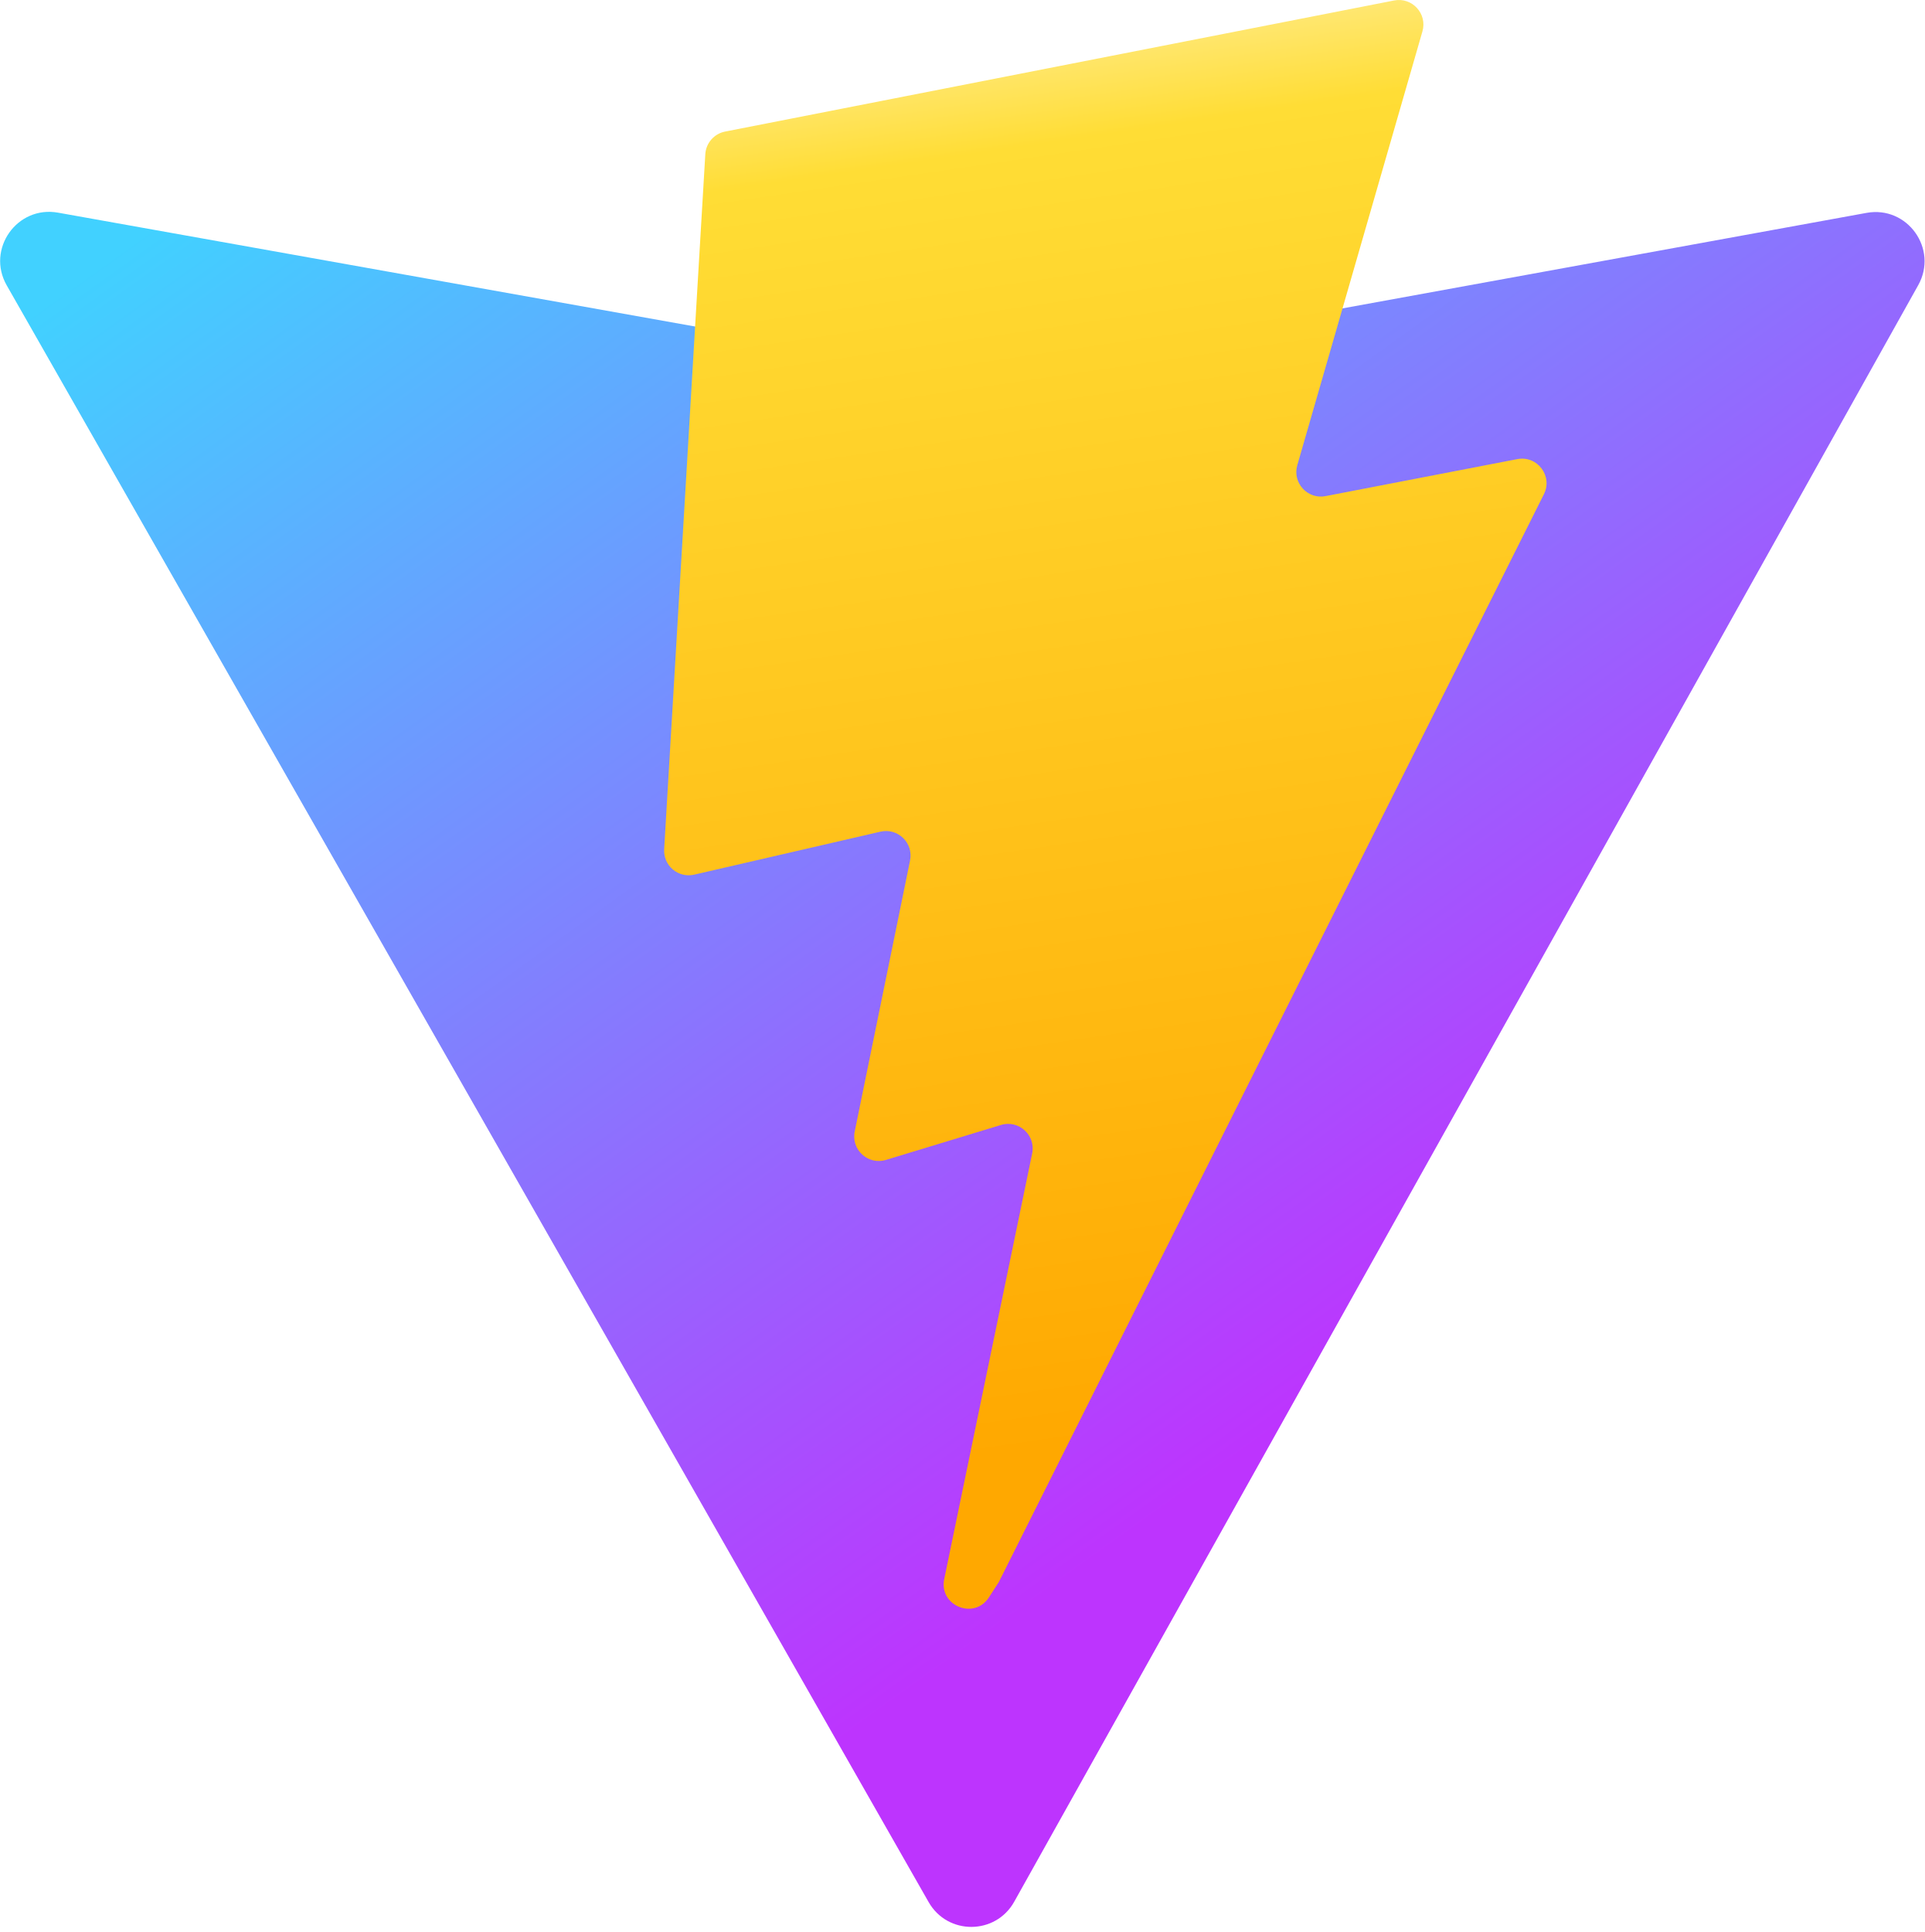
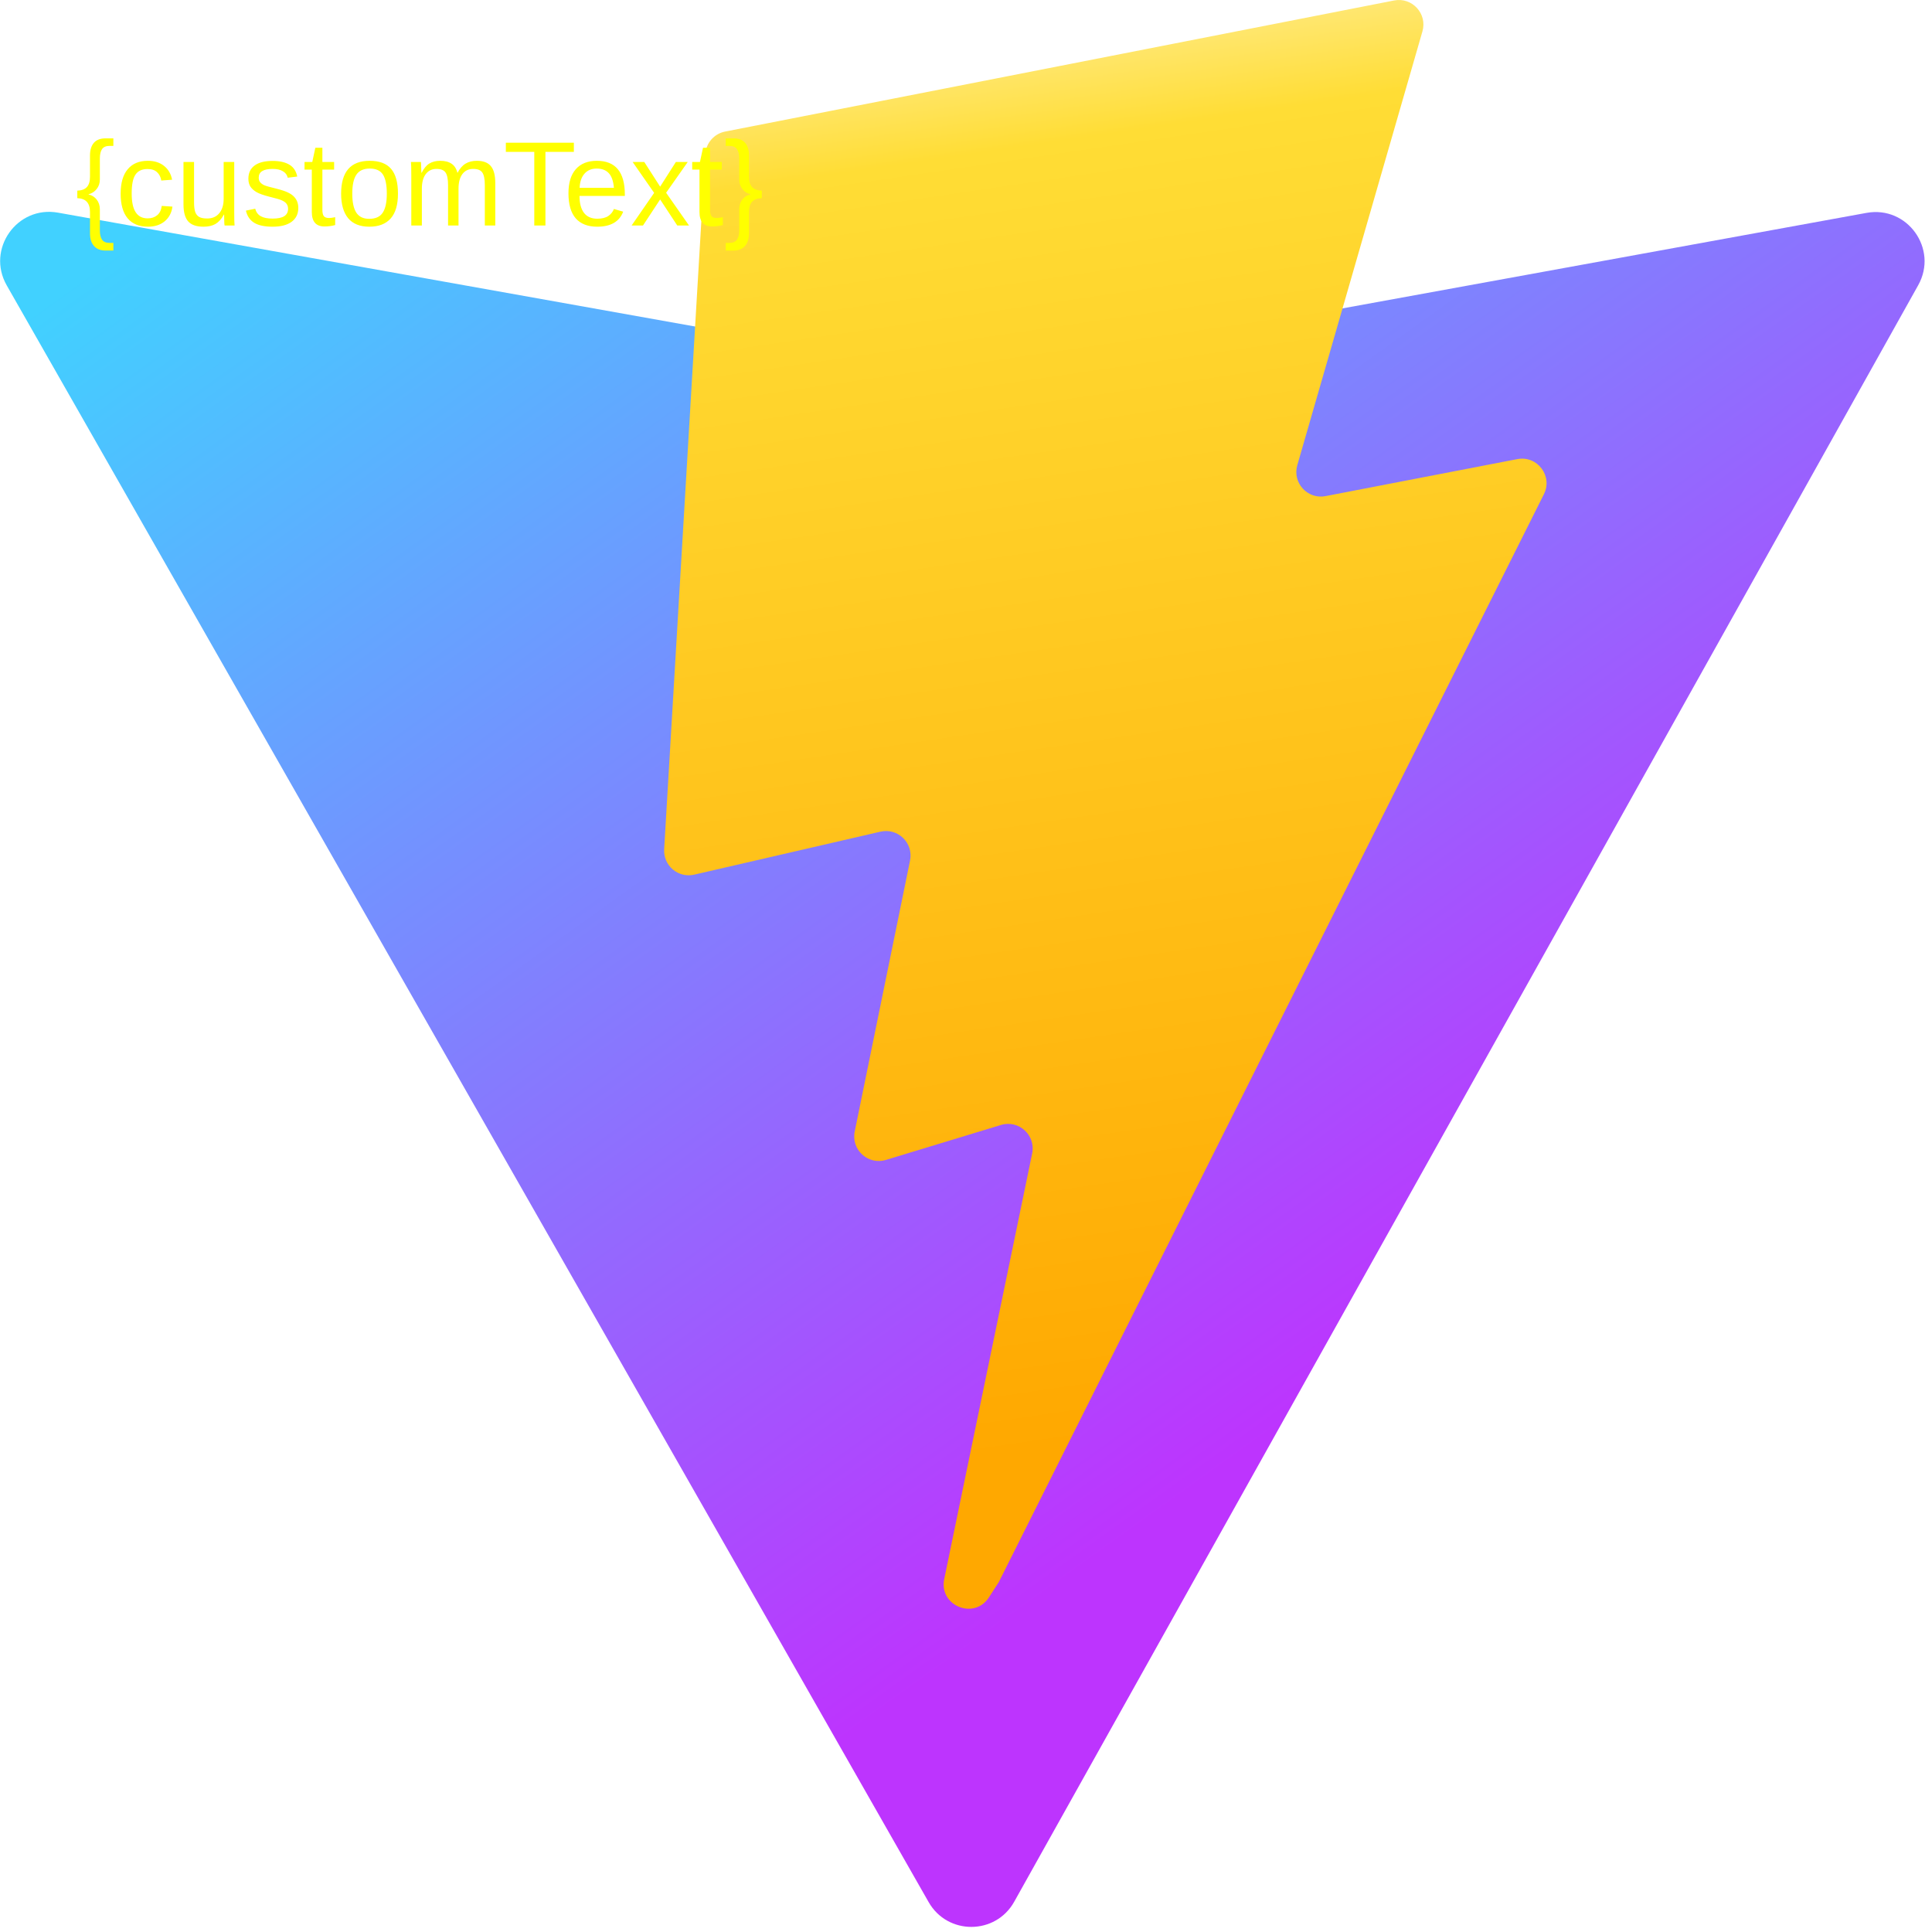
<svg xmlns="http://www.w3.org/2000/svg" aria-hidden="true" role="img" class="iconify iconify--logos" width="31.88" height="32" preserveAspectRatio="xMidYMid meet" viewBox="0 0 256 257">
  <defs>
    <linearGradient id="IconifyId1813088fe1fbc01fb466" x1="-.828%" x2="57.636%" y1="7.652%" y2="78.411%">
      <stop offset="0%" stop-color="#41D1FF" />
      <stop offset="100%" stop-color="#BD34FE" />
    </linearGradient>
    <linearGradient id="IconifyId1813088fe1fbc01fb467" x1="43.376%" x2="50.316%" y1="2.242%" y2="89.03%">
      <stop offset="0%" stop-color="#FFEA83" />
      <stop offset="8.333%" stop-color="#FFDD35" />
      <stop offset="100%" stop-color="#FFA800" />
    </linearGradient>
  </defs>
  <path fill="url(#IconifyId1813088fe1fbc01fb466)" d="M255.153 37.938L134.897 252.976c-2.483 4.44-8.862 4.466-11.382.048L.875 37.958c-2.746-4.814 1.371-10.646 6.827-9.67l120.385 21.517a6.537 6.537 0 0 0 2.322-.004l117.867-21.483c5.438-.991 9.574 4.796 6.877 9.62Z" />
  <path fill="url(#IconifyId1813088fe1fbc01fb467)" d="M185.432.063L96.44 17.501a3.268 3.268 0 0 0-2.634 3.014l-5.474 92.456a3.268 3.268 0 0 0 3.997 3.378l24.777-5.718c2.318-.535 4.413 1.507 3.936 3.838l-7.361 36.047c-.495 2.426 1.782 4.5 4.151 3.78l15.304-4.649c2.372-.72 4.652 1.36 4.15 3.788l-11.698 56.621c-.732 3.542 3.979 5.473 5.943 2.437l1.313-2.028l72.516-144.72c1.215-2.423-.88-5.186-3.54-4.672l-25.505 4.922c-2.396.462-4.435-1.77-3.759-4.114l16.646-57.705c.677-2.35-1.37-4.583-3.769-4.113Z" />
+   <text x="10" y="30" font-family="Arial" font-size="16" fill="#FFFF00">{customText}</text>
</svg>
